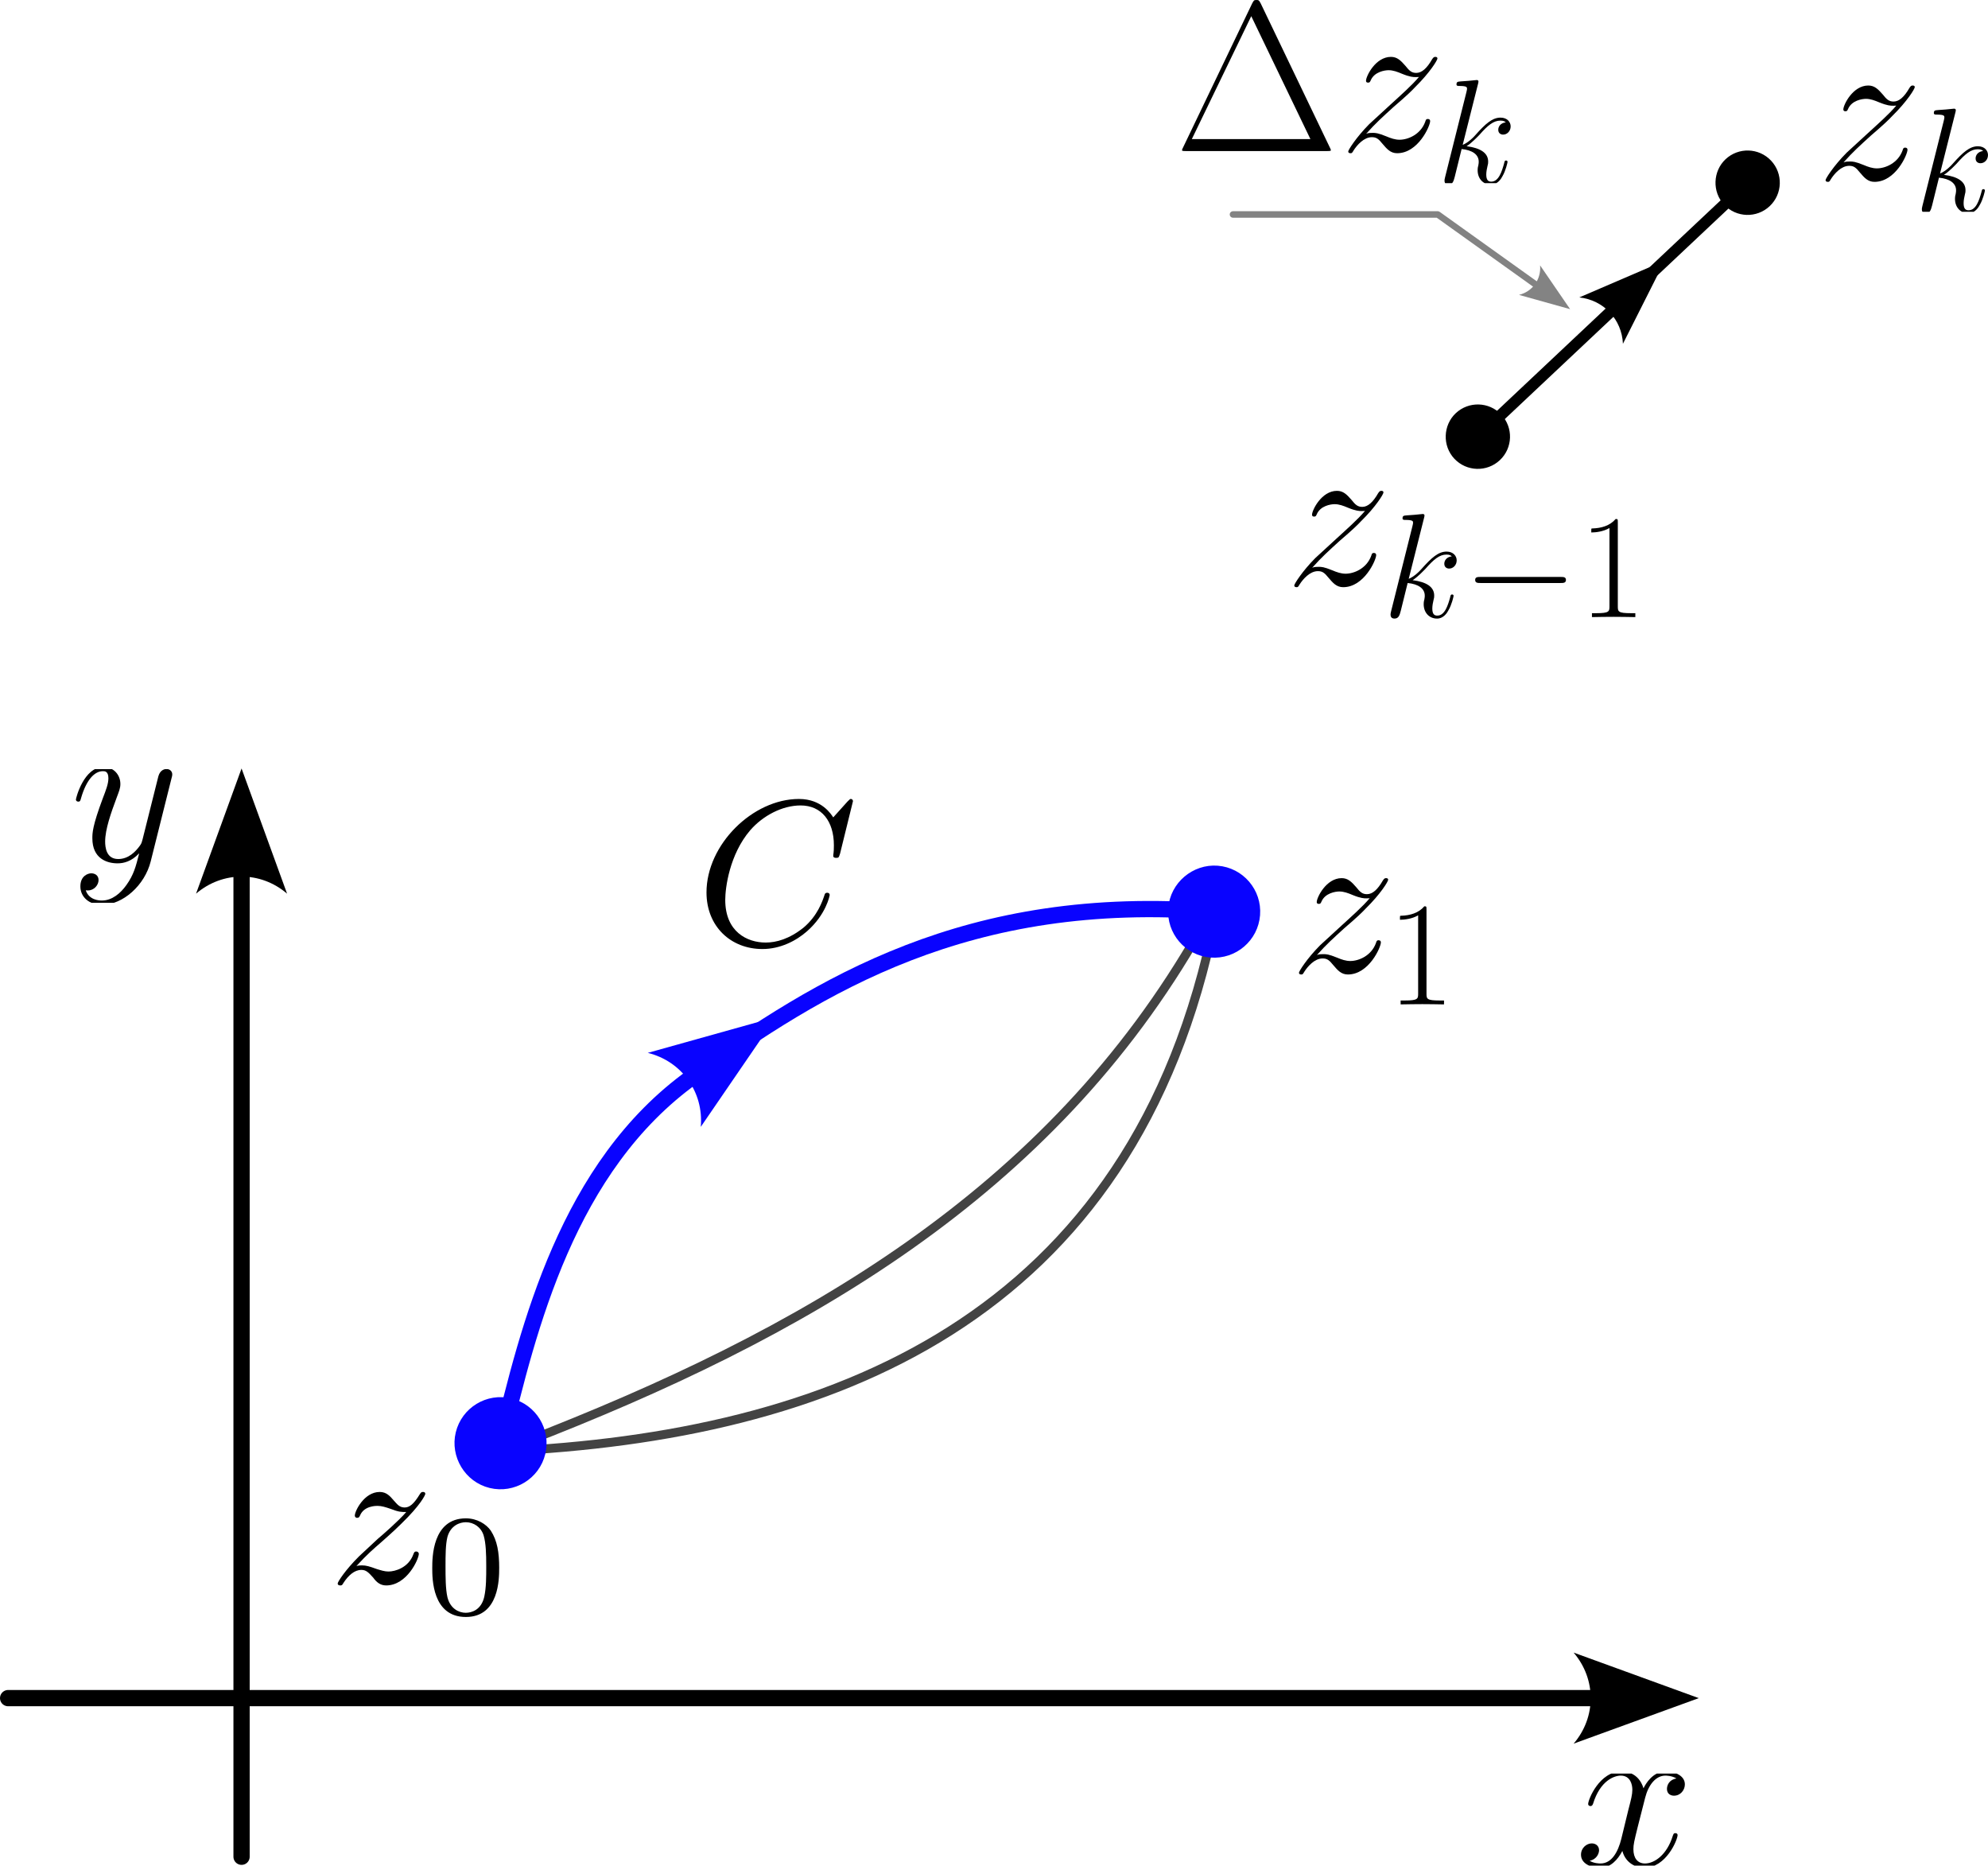
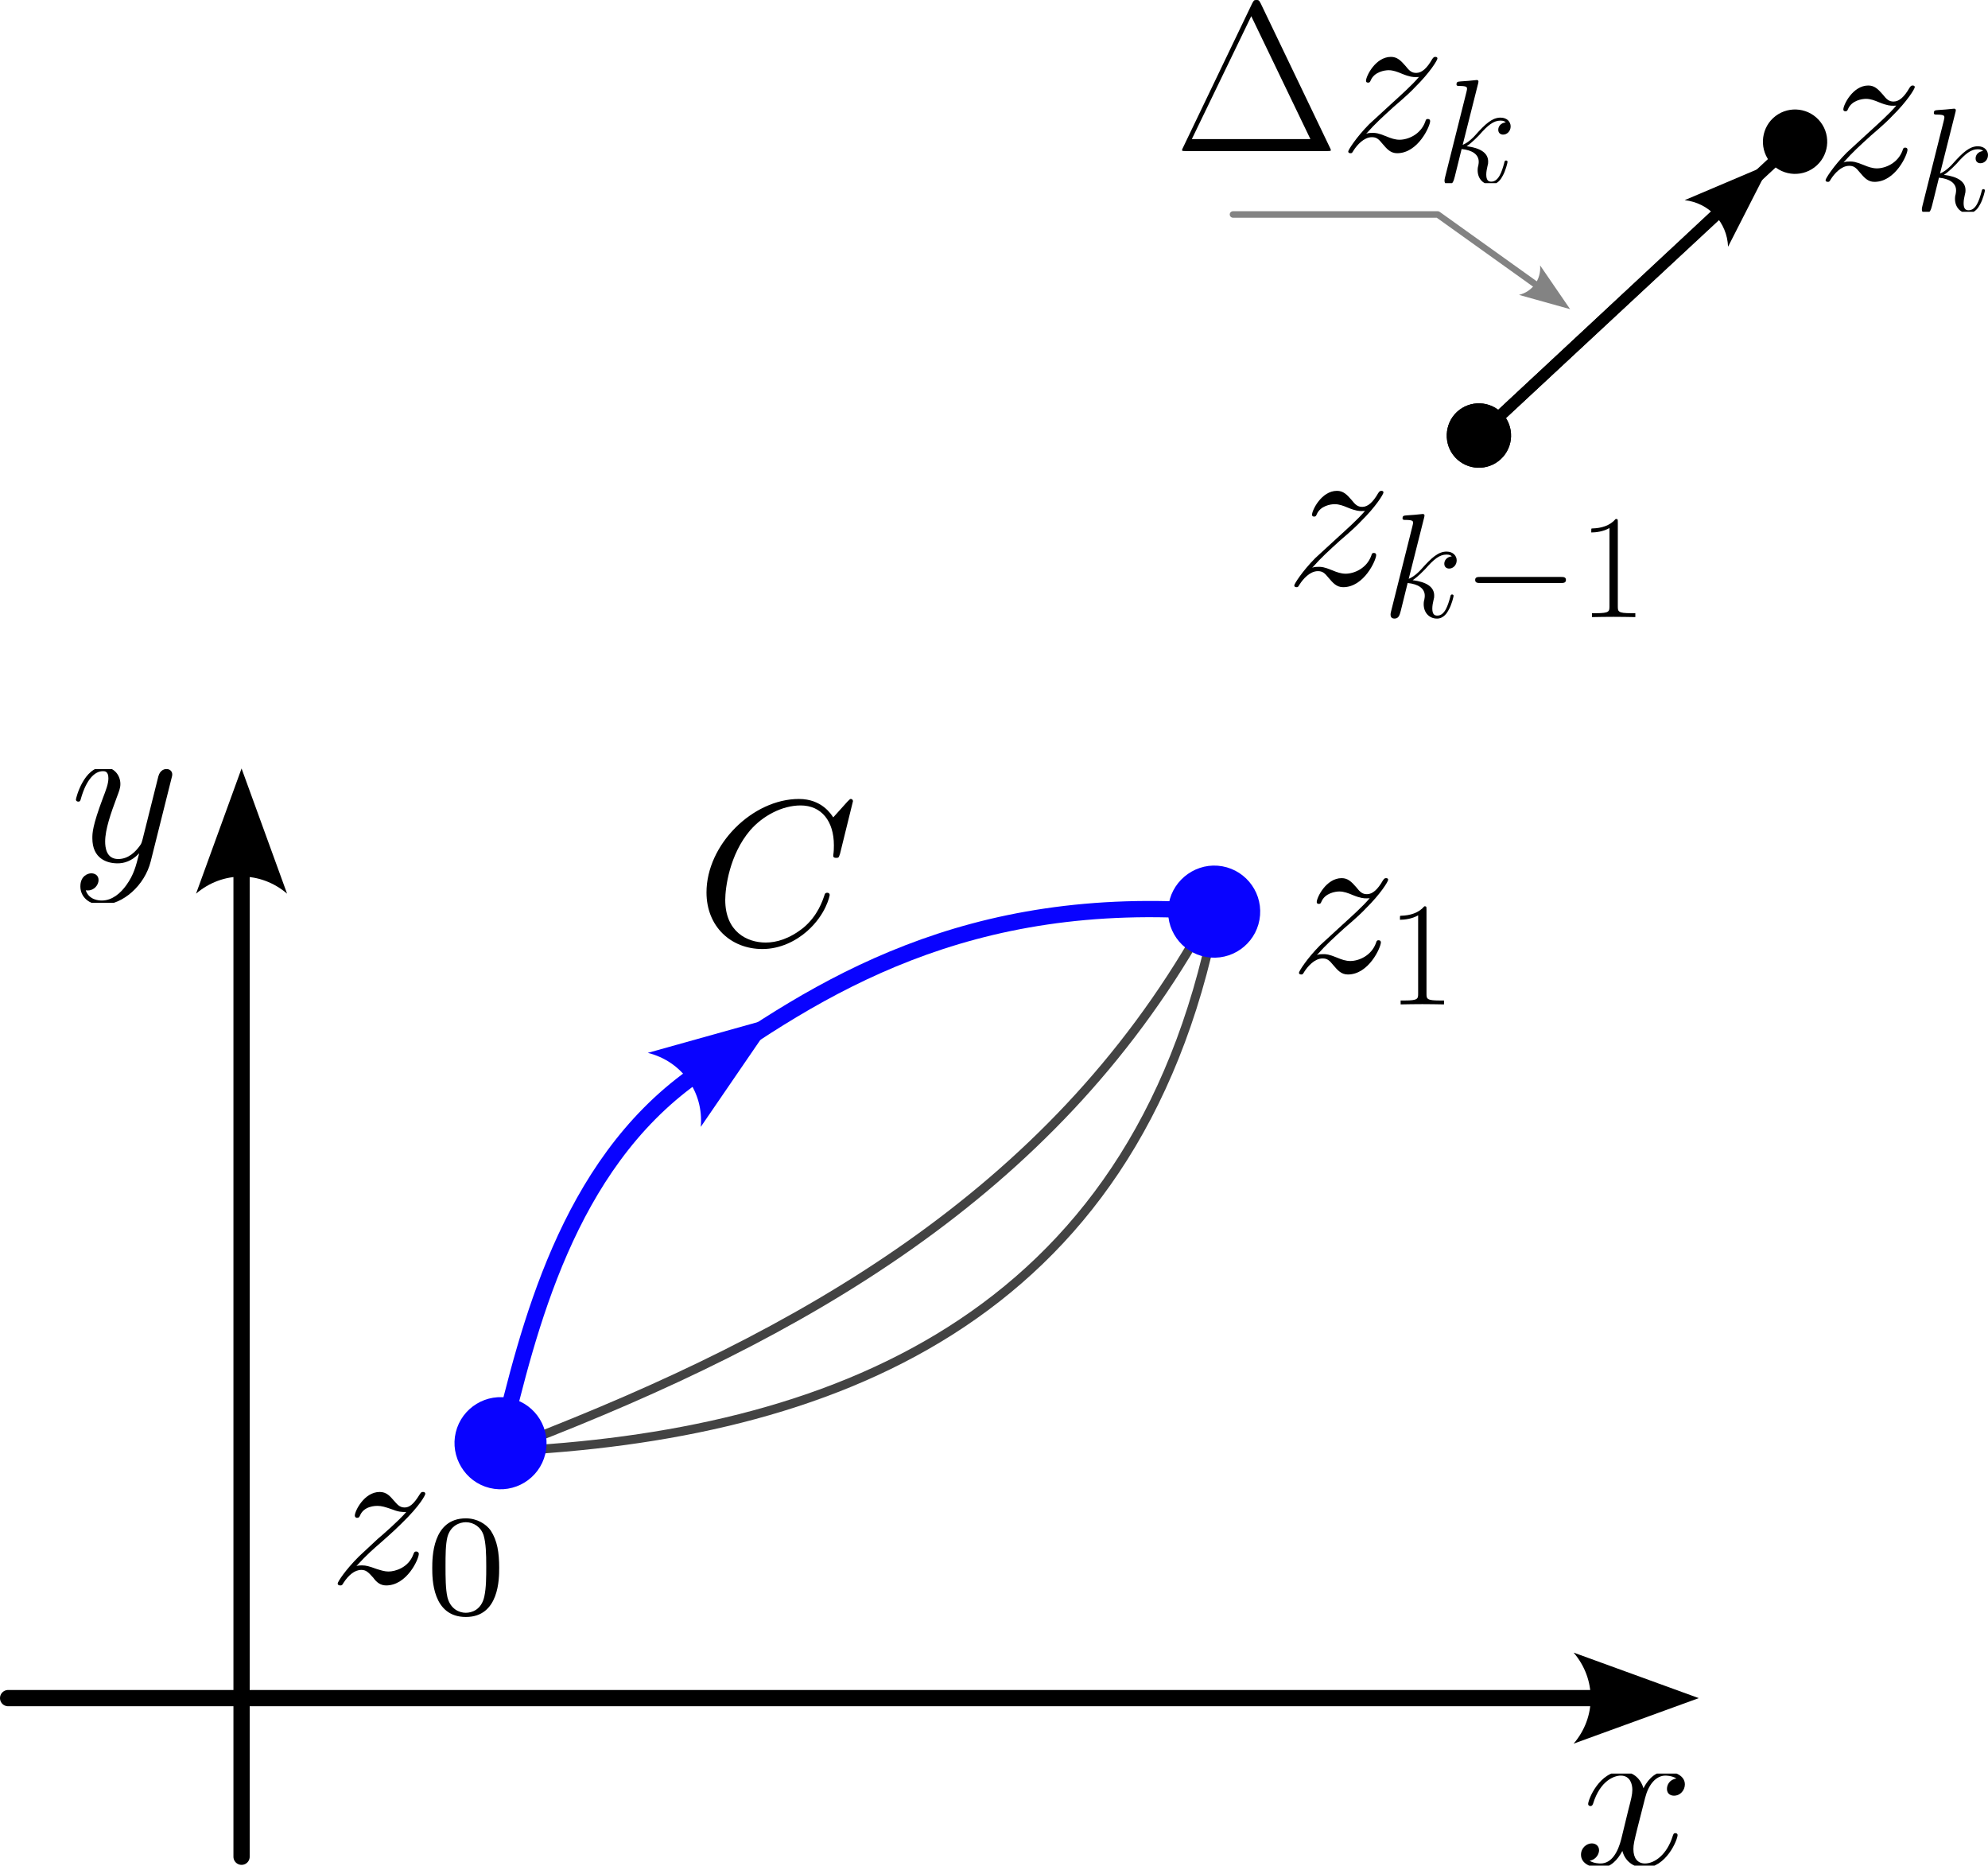
<svg xmlns="http://www.w3.org/2000/svg" width="81.338mm" height="76.312mm" viewBox="0 0 81.338 76.312" version="1.1" id="svg5">
  <defs id="defs2">
+     <marker style="overflow:visible" id="ConcaveTriangle" refX="0" refY="0" orient="auto-start-reverse" markerWidth="1" markerHeight="1" viewBox="0 0 1 1" preserveAspectRatio="xMidYMid">
+       <path transform="scale(0.7)" d="M -2,-4 9,0 -2,4 c 2,-2.33 2,-5.66 0,-8 z" style="fill:context-stroke;fill-rule:evenodd;stroke:none" id="path7" />
+     </marker>
    <marker style="overflow:visible" id="marker2812" refX="0" refY="0" orient="auto" markerWidth="5.667" markerHeight="5.667" viewBox="0 0 5.667 5.667" preserveAspectRatio="xMidYMid">
      <path transform="scale(0.5)" style="fill:context-stroke;fill-rule:evenodd;stroke:context-stroke;stroke-width:1pt" d="M 5,0 C 5,2.76 2.76,5 0,5 -2.76,5 -5,2.76 -5,0 c 0,-2.76 2.3,-5 5,-5 2.76,0 5,2.24 5,5 z" id="path2810" />
    </marker>
    <marker style="overflow:visible" id="Dot" refX="0" refY="0" orient="auto" markerWidth="5.667" markerHeight="5.667" viewBox="0 0 5.667 5.667" preserveAspectRatio="xMidYMid">
      <path transform="scale(0.5)" style="fill:context-stroke;fill-rule:evenodd;stroke:context-stroke;stroke-width:1pt" d="M 5,0 C 5,2.76 2.76,5 0,5 -2.76,5 -5,2.76 -5,0 c 0,-2.76 2.3,-5 5,-5 2.76,0 5,2.24 5,5 z" id="Dot1" />
    </marker>
    <marker style="overflow:visible" id="Arrow2" refX="0" refY="0" orient="auto-start-reverse" markerWidth="7.7" markerHeight="5.6" viewBox="0 0 7.7 5.6" preserveAspectRatio="xMidYMid">
      <path transform="scale(0.7)" d="M -2,-4 9,0 -2,4 c 2,-2.33 2,-5.66 0,-8 z" style="fill:context-stroke;fill-rule:evenodd;stroke:none" id="arrow2L" />
    </marker>
    <clipPath id="clipPath6524">
      <path d="m 61,0 h 6 v 24.742 h -6 z m 0,0" id="path2122" />
    </clipPath>
    <clipPath id="clipPath8615">
      <path d="m 82,0 h 7 v 24.742 h -7 z m 0,0" id="path5694" />
    </clipPath>
    <clipPath id="clipPath8948">
      <path d="M 1,0 H 18.68 V 16.938 H 1 Z m 0,0" id="path6228" />
    </clipPath>
    <clipPath id="clipPath5422">
      <path d="m 118,0 h 13 v 22.031 h -13 z m 0,0" id="path1556" />
    </clipPath>
    <clipPath id="clipPath9208">
      <path d="m 127,0 h 13 v 22.031 h -13 z m 0,0" id="path1597" />
    </clipPath>
    <clipPath id="clipPath6456">
      <path d="M 1,0 H 14 V 22.031 H 1 Z m 0,0" id="path2608" />
    </clipPath>
    <clipPath id="clipPath5936">
      <path d="m 14,3 h 8 v 11.391 h -8 z m 0,0" id="path9311" />
    </clipPath>
    <clipPath id="clipPath8327">
      <path d="m 15,3 h 6 v 11.391 h -6 z m 0,0" id="path3182" />
    </clipPath>
    <clipPath id="clipPath8962">
      <path d="M 0,0 H 13 V 10.672 H 0 Z m 0,0" id="path6381" />
    </clipPath>
    <clipPath id="clipPath3223">
      <path d="M 0,0 H 12 V 15.492 H 0 Z m 0,0" id="path8065" />
    </clipPath>
    <clipPath id="clipPath3399">
      <path d="m 11,3 h 8 v 11.391 h -8 z m 0,0" id="path4190" />
    </clipPath>
    <clipPath id="clipPath1534">
      <path d="m 12,3 h 6 v 11.391 h -6 z m 0,0" id="path8393" />
    </clipPath>
    <clipPath id="clipPath2042">
      <path d="m 31,8 h 9 v 12.652 h -9 z m 0,0" id="path9363" />
    </clipPath>
    <clipPath id="clipPath6329">
      <path d="M 1,0 H 19 V 16.938 H 1 Z m 0,0" id="path6600" />
    </clipPath>
    <clipPath id="clipPath4741">
      <path d="m 12,2 h 8 v 12.391 h -8 z m 0,0" id="path6237" />
    </clipPath>
    <clipPath id="clipPath9639">
      <path d="m 12,2 h 8 v 12.391 h -8 z m 0,0" id="path6100" />
    </clipPath>
  </defs>
  <g id="layer1" transform="translate(-46.3766,-110.9424)">
    <path style="fill:none;stroke:#434343;stroke-width:0.365;stroke-linecap:butt;stroke-linejoin:miter;stroke-dasharray:none;stroke-opacity:1" d="m 67.033,170.305 c 13.167,-0.618 25.759,-5.268 29.055,-21.791" id="path4450" />
    <path style="fill:none;stroke:#000000;stroke-width:0.665;stroke-linecap:round;stroke-linejoin:miter;stroke-dasharray:none;stroke-opacity:1;marker-start:url(#Arrow2)" d="m 56.26,146.566 v 40.325" id="path236" />
    <path style="fill:none;stroke:#000000;stroke-width:0.665;stroke-linecap:round;stroke-linejoin:miter;stroke-dasharray:none;stroke-opacity:1;marker-start:url(#Arrow2)" d="M 111.692,180.403 H 46.709" id="path1063" />
    <path style="fill:none;stroke:#434343;stroke-width:0.365;stroke-linecap:butt;stroke-linejoin:miter;stroke-dasharray:none;stroke-opacity:1" d="M 67.849,169.927 C 79.132,165.56 89.323,159.817 95.482,148.992" id="path4448" />
    <path style="fill:none;stroke:#0903ff;stroke-width:0.665;stroke-linecap:round;stroke-linejoin:miter;stroke-dasharray:none;stroke-opacity:1;marker-start:url(#Dot);marker-mid:url(#Arrow2);marker-end:url(#marker2812)" d="m 66.855,169.976 c 1.141,-4.71 2.726,-11.315 7.866,-14.995 5.189,-3.716 11.213,-7.537 21.332,-6.749" id="path1127" />
    <g transform="translate(111.0623,183.4019)" id="g441">
      <g id="surface1" transform="matrix(0.352778,0,0,0.352778,-0.242535,0.0881504)">
        <g clip-path="url(#clipPath8962)" clip-rule="nonzero" id="g19">
          <g style="fill:#000000;fill-opacity:1" id="g17">
            <g id="use15" transform="translate(0,10.672)">
              <path style="stroke:none" d="m 11.75,-10.109 c -0.797,0.141 -1.094,0.734 -1.094,1.219 0,0.594 0.469,0.781 0.812,0.781 0.75,0 1.266,-0.641 1.266,-1.312 0,-1.031 -1.188,-1.5 -2.234,-1.5 -1.5,0 -2.344,1.484 -2.562,1.953 -0.578,-1.859 -2.109,-1.953 -2.562,-1.953 -2.531,0 -3.859,3.234 -3.859,3.781 0,0.109 0.094,0.234 0.266,0.234 0.203,0 0.25,-0.156 0.297,-0.25 0.844,-2.75 2.5,-3.281 3.219,-3.281 1.125,0 1.344,1.047 1.344,1.641 C 6.641,-8.25 6.5,-7.688 6.188,-6.5 l -0.828,3.406 c -0.375,1.484 -1.094,2.844 -2.406,2.844 -0.125,0 -0.75,0 -1.266,-0.312 0.891,-0.188 1.094,-0.922 1.094,-1.219 0,-0.5 -0.375,-0.797 -0.844,-0.797 -0.594,0 -1.25,0.516 -1.25,1.312 0,1.047 1.172,1.516 2.234,1.516 1.188,0 2.031,-0.938 2.562,-1.953 C 5.875,-0.25 7.109,0.25 8.031,0.25 c 2.531,0 3.859,-3.25 3.859,-3.797 0,-0.125 -0.094,-0.219 -0.25,-0.219 -0.219,0 -0.234,0.125 -0.312,0.328 -0.672,2.172 -2.109,3.188 -3.219,3.188 -0.875,0 -1.344,-0.641 -1.344,-1.656 0,-0.547 0.094,-0.938 0.5,-2.578 L 8.125,-7.859 C 8.5,-9.344 9.344,-10.438 10.484,-10.438 c 0.047,0 0.734,0 1.266,0.328 z m 0,0" id="path26" />
            </g>
          </g>
        </g>
      </g>
    </g>
    <g transform="translate(49.48293,142.3156)" id="g539">
      <g id="g537" transform="matrix(0.352778,0,0,0.352778,-0.237023,0.0881504)">
        <g clip-path="url(#clipPath3223)" clip-rule="nonzero" id="g535">
          <g style="fill:#000000;fill-opacity:1" id="g533">
            <g id="g531" transform="translate(0,10.672)">
              <path style="stroke:none" d="M 6.516,2.781 C 5.844,3.719 4.875,4.562 3.672,4.562 3.375,4.562 2.188,4.516 1.812,3.375 1.891,3.391 2,3.391 2.062,3.391 2.797,3.391 3.297,2.75 3.297,2.188 3.297,1.609 2.828,1.406 2.453,1.406 2.062,1.406 1.188,1.703 1.188,2.922 1.188,4.188 2.25,5.062 3.672,5.062 c 2.469,0 4.984,-2.281 5.672,-5.031 l 2.422,-9.672 c 0.031,-0.125 0.078,-0.266 0.078,-0.422 0,-0.375 -0.297,-0.625 -0.672,-0.625 -0.219,0 -0.734,0.109 -0.938,0.844 l -1.828,7.297 c -0.125,0.438 -0.125,0.484 -0.328,0.766 -0.5,0.688 -1.312,1.531 -2.5,1.531 C 4.188,-0.25 4.062,-1.609 4.062,-2.281 c 0,-1.406 0.672,-3.312 1.344,-5.109 0.266,-0.719 0.422,-1.062 0.422,-1.562 0,-1.031 -0.75,-1.969 -1.969,-1.969 -2.266,0 -3.188,3.594 -3.188,3.781 0,0.109 0.094,0.234 0.266,0.234 0.234,0 0.25,-0.109 0.344,-0.453 0.609,-2.078 1.547,-3.078 2.516,-3.078 0.219,0 0.641,0 0.641,0.828 0,0.641 -0.281,1.359 -0.641,2.297 -1.219,3.25 -1.219,4.062 -1.219,4.656 0,2.359 1.688,2.906 2.922,2.906 0.719,0 1.609,-0.219 2.484,-1.141 L 8,-0.875 C 7.625,0.594 7.391,1.562 6.516,2.781 Z m 0,0" id="path529" />
            </g>
          </g>
        </g>
      </g>
    </g>
    <g transform="translate(99.52321,146.862)" id="g789">
      <g id="g787" transform="matrix(0.352778,0,0,0.352778,-0.374826,0.0881504)">
        <g style="fill:#000000;fill-opacity:1" id="g777">
          <g id="g775" transform="translate(0,10.672)">
            <path style="stroke:none" d="m 3.141,-2 c 1.078,-1.219 1.938,-1.984 3.172,-3.109 1.5,-1.281 2.141,-1.906 2.484,-2.281 1.734,-1.703 2.609,-3.141 2.609,-3.344 0,-0.188 -0.203,-0.188 -0.25,-0.188 -0.172,0 -0.234,0.094 -0.359,0.266 -0.609,1.062 -1.203,1.594 -1.844,1.594 -0.531,0 -0.797,-0.234 -1.266,-0.828 -0.531,-0.609 -0.953,-1.031 -1.672,-1.031 -1.797,0 -2.891,2.25 -2.891,2.766 0,0.078 0.016,0.219 0.25,0.219 0.188,0 0.219,-0.094 0.297,-0.266 C 4.094,-9.188 5.281,-9.375 5.75,-9.375 c 0.516,0 1.016,0.188 1.531,0.406 0.953,0.391 1.344,0.391 1.594,0.391 0.172,0 0.266,0 0.391,-0.016 C 8.453,-7.625 7.109,-6.438 6,-5.422 L 3.5,-3.125 c -1.516,1.531 -2.438,3 -2.438,3.172 0,0.156 0.125,0.203 0.281,0.203 0.141,0 0.172,-0.031 0.344,-0.328 0.391,-0.609 1.188,-1.531 2.109,-1.531 0.516,0 0.766,0.172 1.266,0.797 0.469,0.547 0.891,1.062 1.672,1.062 2.438,0 3.828,-3.156 3.828,-3.719 0,-0.094 -0.031,-0.25 -0.281,-0.25 -0.188,0 -0.219,0.094 -0.297,0.344 -0.547,1.469 -2,2.062 -2.969,2.062 C 6.5,-1.312 6,-1.484 5.484,-1.703 c -1,-0.406 -1.266,-0.406 -1.594,-0.406 -0.25,0 -0.516,0 -0.75,0.109 z m 0,0" id="path773" />
          </g>
        </g>
        <g clip-path="url(#clipPath1534)" clip-rule="nonzero" id="g785">
          <g style="fill:#000000;fill-opacity:1" id="g783">
            <g id="g781" transform="translate(11.275,14.39)">
              <path style="stroke:none" d="m 4.578,-11 c 0,-0.359 -0.016,-0.375 -0.25,-0.375 -0.672,0.797 -1.688,1.062 -2.656,1.094 -0.047,0 -0.141,0 -0.156,0.031 C 1.5,-10.203 1.5,-10.172 1.5,-9.812 c 0.531,0 1.422,-0.109 2.109,-0.516 V -1.25 c 0,0.594 -0.031,0.797 -1.516,0.797 H 1.578 V 0 c 0.828,-0.016 1.688,-0.031 2.516,-0.031 0.828,0 1.688,0.016 2.516,0.031 V -0.453 H 6.094 c -1.484,0 -1.516,-0.188 -1.516,-0.797 z m 0,0" id="path779" />
            </g>
          </g>
        </g>
      </g>
    </g>
    <g transform="translate(94.73791,110.9424)" id="g949">
      <g id="g947" transform="matrix(0.352778,0,0,0.352778,-0.325217,0.205184)">
        <g style="fill:#000000;fill-opacity:1" id="g938">
          <g id="use27" transform="translate(0,16.934)">
            <path style="stroke:none" d="m 10.062,-17.094 c -0.203,-0.422 -0.297,-0.422 -0.5,-0.422 -0.297,0 -0.312,0.047 -0.5,0.391 L 1.047,-0.422 C 1.016,-0.375 0.922,-0.156 0.922,-0.125 0.922,-0.031 0.938,0 1.391,0 H 17.719 c 0.453,0 0.469,-0.031 0.469,-0.125 0,-0.031 -0.094,-0.25 -0.125,-0.297 z m -1.109,1.453 6.859,14.25 h -13.75 z m 0,0" id="path46" />
          </g>
        </g>
        <g style="fill:#000000;fill-opacity:1" id="g33">
          <g id="use31" transform="translate(19.138,16.934)">
            <path style="stroke:none" d="m 3.141,-2 c 1.078,-1.219 1.938,-1.984 3.172,-3.109 1.5,-1.281 2.141,-1.906 2.484,-2.281 1.734,-1.703 2.609,-3.141 2.609,-3.344 0,-0.188 -0.203,-0.188 -0.25,-0.188 -0.172,0 -0.234,0.094 -0.359,0.266 -0.609,1.062 -1.203,1.594 -1.844,1.594 -0.531,0 -0.797,-0.234 -1.266,-0.828 -0.531,-0.609 -0.953,-1.031 -1.672,-1.031 -1.797,0 -2.891,2.25 -2.891,2.766 0,0.078 0.016,0.219 0.25,0.219 0.188,0 0.219,-0.094 0.297,-0.266 C 4.094,-9.188 5.281,-9.375 5.75,-9.375 c 0.516,0 1.016,0.188 1.531,0.406 0.953,0.391 1.344,0.391 1.594,0.391 0.172,0 0.266,0 0.391,-0.016 C 8.453,-7.625 7.109,-6.438 6,-5.422 L 3.5,-3.125 c -1.516,1.531 -2.438,3 -2.438,3.172 0,0.156 0.125,0.203 0.281,0.203 0.141,0 0.172,-0.031 0.344,-0.328 0.391,-0.609 1.188,-1.531 2.109,-1.531 0.516,0 0.766,0.172 1.266,0.797 0.469,0.547 0.891,1.062 1.672,1.062 2.438,0 3.828,-3.156 3.828,-3.719 0,-0.094 -0.031,-0.25 -0.281,-0.25 -0.188,0 -0.219,0.094 -0.297,0.344 -0.547,1.469 -2,2.062 -2.969,2.062 C 6.5,-1.312 6,-1.484 5.484,-1.703 c -1,-0.406 -1.266,-0.406 -1.594,-0.406 -0.25,0 -0.516,0 -0.75,0.109 z m 0,0" id="path50" />
          </g>
        </g>
        <g clip-path="url(#clipPath2042)" clip-rule="nonzero" id="g39">
          <g style="fill:#000000;fill-opacity:1" id="g37">
            <g id="use35" transform="translate(30.412,20.652)">
              <path style="stroke:none" d="m 4.844,-11.516 c 0.016,-0.078 0.047,-0.172 0.047,-0.266 0,-0.172 -0.172,-0.172 -0.203,-0.172 -0.016,0 -0.641,0.062 -0.953,0.094 -0.297,0.016 -0.547,0.047 -0.859,0.062 -0.406,0.031 -0.531,0.047 -0.531,0.359 0,0.172 0.172,0.172 0.344,0.172 0.875,0 0.875,0.156 0.875,0.328 0,0.078 0,0.109 -0.078,0.422 l -2.469,9.844 c -0.062,0.266 -0.062,0.297 -0.062,0.391 0,0.391 0.281,0.453 0.453,0.453 0.484,0 0.594,-0.375 0.734,-0.906 L 2.938,-3.953 c 1.25,0.125 1.984,0.641 1.984,1.469 0,0.109 0,0.172 -0.047,0.438 -0.078,0.25 -0.078,0.469 -0.078,0.547 0,1 0.656,1.672 1.547,1.672 0.781,0 1.203,-0.719 1.328,-0.969 0.375,-0.625 0.594,-1.594 0.594,-1.672 0,-0.078 -0.062,-0.156 -0.172,-0.156 -0.156,0 -0.172,0.078 -0.234,0.359 C 7.609,-1.375 7.25,-0.172 6.375,-0.172 6.031,-0.172 5.797,-0.344 5.797,-1 5.797,-1.328 5.875,-1.703 5.938,-1.969 6.016,-2.266 6.016,-2.297 6.016,-2.5 c 0,-1.016 -0.922,-1.578 -2.5,-1.781 C 4.125,-4.672 4.75,-5.344 5,-5.594 5.969,-6.703 6.641,-7.25 7.438,-7.25 c 0.391,0 0.5,0.109 0.625,0.203 -0.641,0.078 -0.875,0.516 -0.875,0.859 0,0.422 0.312,0.562 0.562,0.562 0.469,0 0.875,-0.406 0.875,-0.953 0,-0.5 -0.391,-1.016 -1.172,-1.016 -0.938,0 -1.719,0.672 -2.938,2.047 C 4.344,-5.344 3.703,-4.688 3.062,-4.438 Z m 0,0" id="path54" />
            </g>
          </g>
        </g>
      </g>
    </g>
    <g transform="translate(99.33086,131.0196)" id="g1499">
      <g id="g1497" transform="matrix(0.352778,0,0,0.352778,-0.374826,0.0881504)">
        <g style="fill:#000000;fill-opacity:1" id="g32">
          <g id="use30" transform="translate(0,10.672)">
            <path style="stroke:none" d="m 3.141,-2 c 1.078,-1.219 1.938,-1.984 3.172,-3.109 1.5,-1.281 2.141,-1.906 2.484,-2.281 1.734,-1.703 2.609,-3.141 2.609,-3.344 0,-0.188 -0.203,-0.188 -0.25,-0.188 -0.172,0 -0.234,0.094 -0.359,0.266 -0.609,1.062 -1.203,1.594 -1.844,1.594 -0.531,0 -0.797,-0.234 -1.266,-0.828 -0.531,-0.609 -0.953,-1.031 -1.672,-1.031 -1.797,0 -2.891,2.25 -2.891,2.766 0,0.078 0.016,0.219 0.25,0.219 0.188,0 0.219,-0.094 0.297,-0.266 C 4.094,-9.188 5.281,-9.375 5.75,-9.375 c 0.516,0 1.016,0.188 1.531,0.406 0.953,0.391 1.344,0.391 1.594,0.391 0.172,0 0.266,0 0.391,-0.016 C 8.453,-7.625 7.109,-6.438 6,-5.422 L 3.5,-3.125 c -1.516,1.531 -2.438,3 -2.438,3.172 0,0.156 0.125,0.203 0.281,0.203 0.141,0 0.172,-0.031 0.344,-0.328 0.391,-0.609 1.188,-1.531 2.109,-1.531 0.516,0 0.766,0.172 1.266,0.797 0.469,0.547 0.891,1.062 1.672,1.062 2.438,0 3.828,-3.156 3.828,-3.719 0,-0.094 -0.031,-0.25 -0.281,-0.25 -0.188,0 -0.219,0.094 -0.297,0.344 -0.547,1.469 -2,2.062 -2.969,2.062 C 6.5,-1.312 6,-1.484 5.484,-1.703 c -1,-0.406 -1.266,-0.406 -1.594,-0.406 -0.25,0 -0.516,0 -0.75,0.109 z m 0,0" id="path51" />
          </g>
        </g>
        <g style="fill:#000000;fill-opacity:1" id="g36">
          <g id="use34" transform="translate(11.275,14.39)">
            <path style="stroke:none" d="m 4.844,-11.516 c 0.016,-0.078 0.047,-0.172 0.047,-0.266 0,-0.172 -0.172,-0.172 -0.203,-0.172 -0.016,0 -0.641,0.062 -0.953,0.094 -0.297,0.016 -0.547,0.047 -0.859,0.062 -0.406,0.031 -0.531,0.047 -0.531,0.359 0,0.172 0.172,0.172 0.344,0.172 0.875,0 0.875,0.156 0.875,0.328 0,0.078 0,0.109 -0.078,0.422 l -2.469,9.844 c -0.062,0.266 -0.062,0.297 -0.062,0.391 0,0.391 0.281,0.453 0.453,0.453 0.484,0 0.594,-0.375 0.734,-0.906 L 2.938,-3.953 c 1.25,0.125 1.984,0.641 1.984,1.469 0,0.109 0,0.172 -0.047,0.438 -0.078,0.25 -0.078,0.469 -0.078,0.547 0,1 0.656,1.672 1.547,1.672 0.781,0 1.203,-0.719 1.328,-0.969 0.375,-0.625 0.594,-1.594 0.594,-1.672 0,-0.078 -0.062,-0.156 -0.172,-0.156 -0.156,0 -0.172,0.078 -0.234,0.359 C 7.609,-1.375 7.25,-0.172 6.375,-0.172 6.031,-0.172 5.797,-0.344 5.797,-1 5.797,-1.328 5.875,-1.703 5.938,-1.969 6.016,-2.266 6.016,-2.297 6.016,-2.5 c 0,-1.016 -0.922,-1.578 -2.5,-1.781 C 4.125,-4.672 4.75,-5.344 5,-5.594 5.969,-6.703 6.641,-7.25 7.438,-7.25 c 0.391,0 0.5,0.109 0.625,0.203 -0.641,0.078 -0.875,0.516 -0.875,0.859 0,0.422 0.312,0.562 0.562,0.562 0.469,0 0.875,-0.406 0.875,-0.953 0,-0.5 -0.391,-1.016 -1.172,-1.016 -0.938,0 -1.719,0.672 -2.938,2.047 C 4.344,-5.344 3.703,-4.688 3.062,-4.438 Z m 0,0" id="path55" />
          </g>
        </g>
        <g style="fill:#000000;fill-opacity:1" id="g40">
          <g id="use38" transform="translate(20.619,14.39)">
            <path style="stroke:none" d="m 11.344,-3.953 c 0.297,0 0.609,0 0.609,-0.359 0,-0.344 -0.312,-0.344 -0.609,-0.344 h -9.312 c -0.297,0 -0.609,0 -0.609,0.344 0,0.359 0.312,0.359 0.609,0.359 z m 0,0" id="path59" />
          </g>
        </g>
        <g style="fill:#000000;fill-opacity:1" id="g44">
          <g id="use42" transform="translate(34.009,14.39)">
            <path style="stroke:none" d="m 4.578,-11 c 0,-0.359 -0.016,-0.375 -0.25,-0.375 -0.672,0.797 -1.688,1.062 -2.656,1.094 -0.047,0 -0.141,0 -0.156,0.031 C 1.5,-10.203 1.5,-10.172 1.5,-9.812 c 0.531,0 1.422,-0.109 2.109,-0.516 V -1.25 c 0,0.594 -0.031,0.797 -1.516,0.797 H 1.578 V 0 c 0.828,-0.016 1.688,-0.031 2.516,-0.031 0.828,0 1.688,0.016 2.516,0.031 V -0.453 H 6.094 c -1.484,0 -1.516,-0.188 -1.516,-0.797 z m 0,0" id="path63" />
          </g>
        </g>
      </g>
    </g>
    <g transform="translate(121.0691,114.4399)" id="g1994">
      <g id="g1992" transform="matrix(0.352778,0,0,0.352778,-0.374826,0.0881504)">
        <g style="fill:#000000;fill-opacity:1" id="g1982">
          <g id="g1980" transform="translate(0,10.672)">
            <path style="stroke:none" d="m 3.141,-2 c 1.078,-1.219 1.938,-1.984 3.172,-3.109 1.5,-1.281 2.141,-1.906 2.484,-2.281 1.734,-1.703 2.609,-3.141 2.609,-3.344 0,-0.188 -0.203,-0.188 -0.25,-0.188 -0.172,0 -0.234,0.094 -0.359,0.266 -0.609,1.062 -1.203,1.594 -1.844,1.594 -0.531,0 -0.797,-0.234 -1.266,-0.828 -0.531,-0.609 -0.953,-1.031 -1.672,-1.031 -1.797,0 -2.891,2.25 -2.891,2.766 0,0.078 0.016,0.219 0.25,0.219 0.188,0 0.219,-0.094 0.297,-0.266 C 4.094,-9.188 5.281,-9.375 5.75,-9.375 c 0.516,0 1.016,0.188 1.531,0.406 0.953,0.391 1.344,0.391 1.594,0.391 0.172,0 0.266,0 0.391,-0.016 C 8.453,-7.625 7.109,-6.438 6,-5.422 L 3.5,-3.125 c -1.516,1.531 -2.438,3 -2.438,3.172 0,0.156 0.125,0.203 0.281,0.203 0.141,0 0.172,-0.031 0.344,-0.328 0.391,-0.609 1.188,-1.531 2.109,-1.531 0.516,0 0.766,0.172 1.266,0.797 0.469,0.547 0.891,1.062 1.672,1.062 2.438,0 3.828,-3.156 3.828,-3.719 0,-0.094 -0.031,-0.25 -0.281,-0.25 -0.188,0 -0.219,0.094 -0.297,0.344 -0.547,1.469 -2,2.062 -2.969,2.062 C 6.5,-1.312 6,-1.484 5.484,-1.703 c -1,-0.406 -1.266,-0.406 -1.594,-0.406 -0.25,0 -0.516,0 -0.75,0.109 z m 0,0" id="path1978" />
          </g>
        </g>
        <g clip-path="url(#clipPath9639)" clip-rule="nonzero" id="g1990">
          <g style="fill:#000000;fill-opacity:1" id="g1988">
            <g id="g1986" transform="translate(11.275,14.39)">
              <path style="stroke:none" d="m 4.844,-11.516 c 0.016,-0.078 0.047,-0.172 0.047,-0.266 0,-0.172 -0.172,-0.172 -0.203,-0.172 -0.016,0 -0.641,0.062 -0.953,0.094 -0.297,0.016 -0.547,0.047 -0.859,0.062 -0.406,0.031 -0.531,0.047 -0.531,0.359 0,0.172 0.172,0.172 0.344,0.172 0.875,0 0.875,0.156 0.875,0.328 0,0.078 0,0.109 -0.078,0.422 l -2.469,9.844 c -0.062,0.266 -0.062,0.297 -0.062,0.391 0,0.391 0.281,0.453 0.453,0.453 0.484,0 0.594,-0.375 0.734,-0.906 L 2.938,-3.953 c 1.25,0.125 1.984,0.641 1.984,1.469 0,0.109 0,0.172 -0.047,0.438 -0.078,0.25 -0.078,0.469 -0.078,0.547 0,1 0.656,1.672 1.547,1.672 0.781,0 1.203,-0.719 1.328,-0.969 0.375,-0.625 0.594,-1.594 0.594,-1.672 0,-0.078 -0.062,-0.156 -0.172,-0.156 -0.156,0 -0.172,0.078 -0.234,0.359 C 7.609,-1.375 7.25,-0.172 6.375,-0.172 6.031,-0.172 5.797,-0.344 5.797,-1 5.797,-1.328 5.875,-1.703 5.938,-1.969 6.016,-2.266 6.016,-2.297 6.016,-2.5 c 0,-1.016 -0.922,-1.578 -2.5,-1.781 C 4.125,-4.672 4.75,-5.344 5,-5.594 5.969,-6.703 6.641,-7.25 7.438,-7.25 c 0.391,0 0.5,0.109 0.625,0.203 -0.641,0.078 -0.875,0.516 -0.875,0.859 0,0.422 0.312,0.562 0.562,0.562 0.469,0 0.875,-0.406 0.875,-0.953 0,-0.5 -0.391,-1.016 -1.172,-1.016 -0.938,0 -1.719,0.672 -2.938,2.047 C 4.344,-5.344 3.703,-4.688 3.062,-4.438 Z m 0,0" id="path1984" />
            </g>
          </g>
        </g>
      </g>
    </g>
-     <path style="fill:none;stroke:#000000;stroke-width:0.465;stroke-linecap:round;stroke-linejoin:miter;stroke-dasharray:none;stroke-opacity:1;marker-start:url(#marker2812);marker-mid:url(#Arrow2);marker-end:url(#marker2812)" d="m 106.841,128.804 5.519,-5.194 5.519,-5.194" id="path4316" />
+     <path style="fill:none;stroke:#000000;stroke-width:0.465;stroke-linecap:round;stroke-linejoin:miter;stroke-dasharray:none;stroke-opacity:1;marker-start:url(#marker2812);marker-end:url(#ConcaveTriangle)" d="m 106.884,128.758 4.892,-4.56 4.892,-4.56" id="path4316" />
    <g transform="translate(75.28246,143.6233)" id="g649">
      <g id="g647" transform="matrix(0.846667,0,0,0.846667,-78.2532,-63.4422)">
        <g style="fill:#000000;fill-opacity:1" id="g14">
          <g id="use12" transform="translate(91.925,81.963)">
            <path style="stroke:none" d="m 7.578,-6.922 c 0,-0.031 -0.016,-0.109 -0.109,-0.109 -0.031,0 -0.047,0.016 -0.156,0.125 L 6.625,-6.141 C 6.531,-6.281 6.078,-7.031 4.969,-7.031 2.734,-7.031 0.5,-4.828 0.5,-2.516 0.5,-0.875 1.672,0.219 3.203,0.219 c 0.859,0 1.625,-0.391 2.156,-0.859 0.922,-0.812 1.094,-1.719 1.094,-1.75 C 6.453,-2.5 6.344,-2.5 6.328,-2.5 c -0.062,0 -0.109,0.031 -0.125,0.109 -0.094,0.281 -0.328,1 -1.016,1.578 -0.688,0.547 -1.312,0.719 -1.828,0.719 -0.891,0 -1.953,-0.516 -1.953,-2.062 0,-0.578 0.203,-2.188 1.203,-3.359 0.609,-0.703 1.547,-1.203 2.438,-1.203 1.016,0 1.609,0.766 1.609,1.922 0,0.406 -0.031,0.406 -0.031,0.516 0,0.094 0.109,0.094 0.141,0.094 0.125,0 0.125,-0.016 0.188,-0.203 z m 0,0" id="path21" />
          </g>
        </g>
      </g>
    </g>
    <g transform="translate(60.19263,171.9698)" id="g900">
      <g id="g898" transform="matrix(0.846667,0,0,0.846667,-78.187,-65.6647)">
        <g style="fill:#000000;fill-opacity:1" id="g20">
          <g id="use18" transform="translate(91.925,81.963)">
            <path style="stroke:none" d="m 1.328,-0.828 c 0.531,-0.578 0.828,-0.828 1.188,-1.141 0,0 0.609,-0.531 0.969,-0.891 C 4.438,-3.781 4.656,-4.266 4.656,-4.312 c 0,-0.094 -0.094,-0.094 -0.109,-0.094 -0.078,0 -0.094,0.016 -0.156,0.109 -0.297,0.484 -0.5,0.641 -0.734,0.641 -0.25,0 -0.359,-0.156 -0.516,-0.328 -0.188,-0.219 -0.359,-0.422 -0.688,-0.422 -0.75,0 -1.203,0.922 -1.203,1.141 0,0.047 0.031,0.109 0.109,0.109 0.094,0 0.109,-0.047 0.141,-0.109 0.188,-0.469 0.766,-0.469 0.844,-0.469 0.203,0 0.391,0.062 0.625,0.141 0.406,0.156 0.516,0.156 0.766,0.156 -0.359,0.422 -1.188,1.141 -1.375,1.297 l -0.906,0.844 C 0.781,-0.625 0.422,-0.062 0.422,0.016 c 0,0.094 0.109,0.094 0.125,0.094 0.078,0 0.094,-0.016 0.156,-0.125 0.234,-0.359 0.531,-0.625 0.859,-0.625 0.219,0 0.328,0.094 0.578,0.375 0.156,0.219 0.344,0.375 0.625,0.375 1,0 1.578,-1.266 1.578,-1.531 0,-0.047 -0.047,-0.109 -0.125,-0.109 -0.094,0 -0.109,0.062 -0.141,0.141 C 3.844,-0.75 3.203,-0.562 2.875,-0.562 c -0.188,0 -0.375,-0.062 -0.578,-0.125 -0.344,-0.125 -0.5,-0.172 -0.703,-0.172 -0.016,0 -0.172,0 -0.266,0.031 z m 0,0" id="path31" />
          </g>
        </g>
        <g style="fill:#000000;fill-opacity:1" id="g24">
          <g id="use22" transform="translate(96.558,83.457)">
            <path style="stroke:none" d="M 3.594,-2.219 C 3.594,-2.984 3.5,-3.547 3.188,-4.031 2.969,-4.344 2.531,-4.625 1.984,-4.625 c -1.625,0 -1.625,1.906 -1.625,2.406 0,0.5 0,2.359 1.625,2.359 1.609,0 1.609,-1.859 1.609,-2.359 z M 1.984,-0.062 c -0.328,0 -0.75,-0.188 -0.891,-0.75 C 1,-1.219 1,-1.797 1,-2.312 1,-2.828 1,-3.359 1.094,-3.734 1.25,-4.281 1.688,-4.438 1.984,-4.438 c 0.375,0 0.734,0.234 0.859,0.641 0.109,0.375 0.125,0.875 0.125,1.484 0,0.516 0,1.031 -0.094,1.469 -0.141,0.641 -0.609,0.781 -0.891,0.781 z m 0,0" id="path35" />
          </g>
        </g>
      </g>
    </g>
    <path style="fill:none;stroke:#838383;stroke-width:0.265;stroke-linecap:round;stroke-linejoin:round;stroke-dasharray:none;stroke-opacity:1;marker-end:url(#Arrow2)" d="m 96.823,119.715 h 8.379 l 4.057,2.902" id="path1" />
+     <path style="fill:none;stroke:#000000;stroke-width:0.465;stroke-linecap:round;stroke-linejoin:miter;stroke-dasharray:none;stroke-opacity:1;marker-start:url(#marker2812);marker-end:url(#Dot)" d="m 106.883,128.758 6.468,-6.01 6.468,-6.01" id="path2" />
  </g>
</svg>
